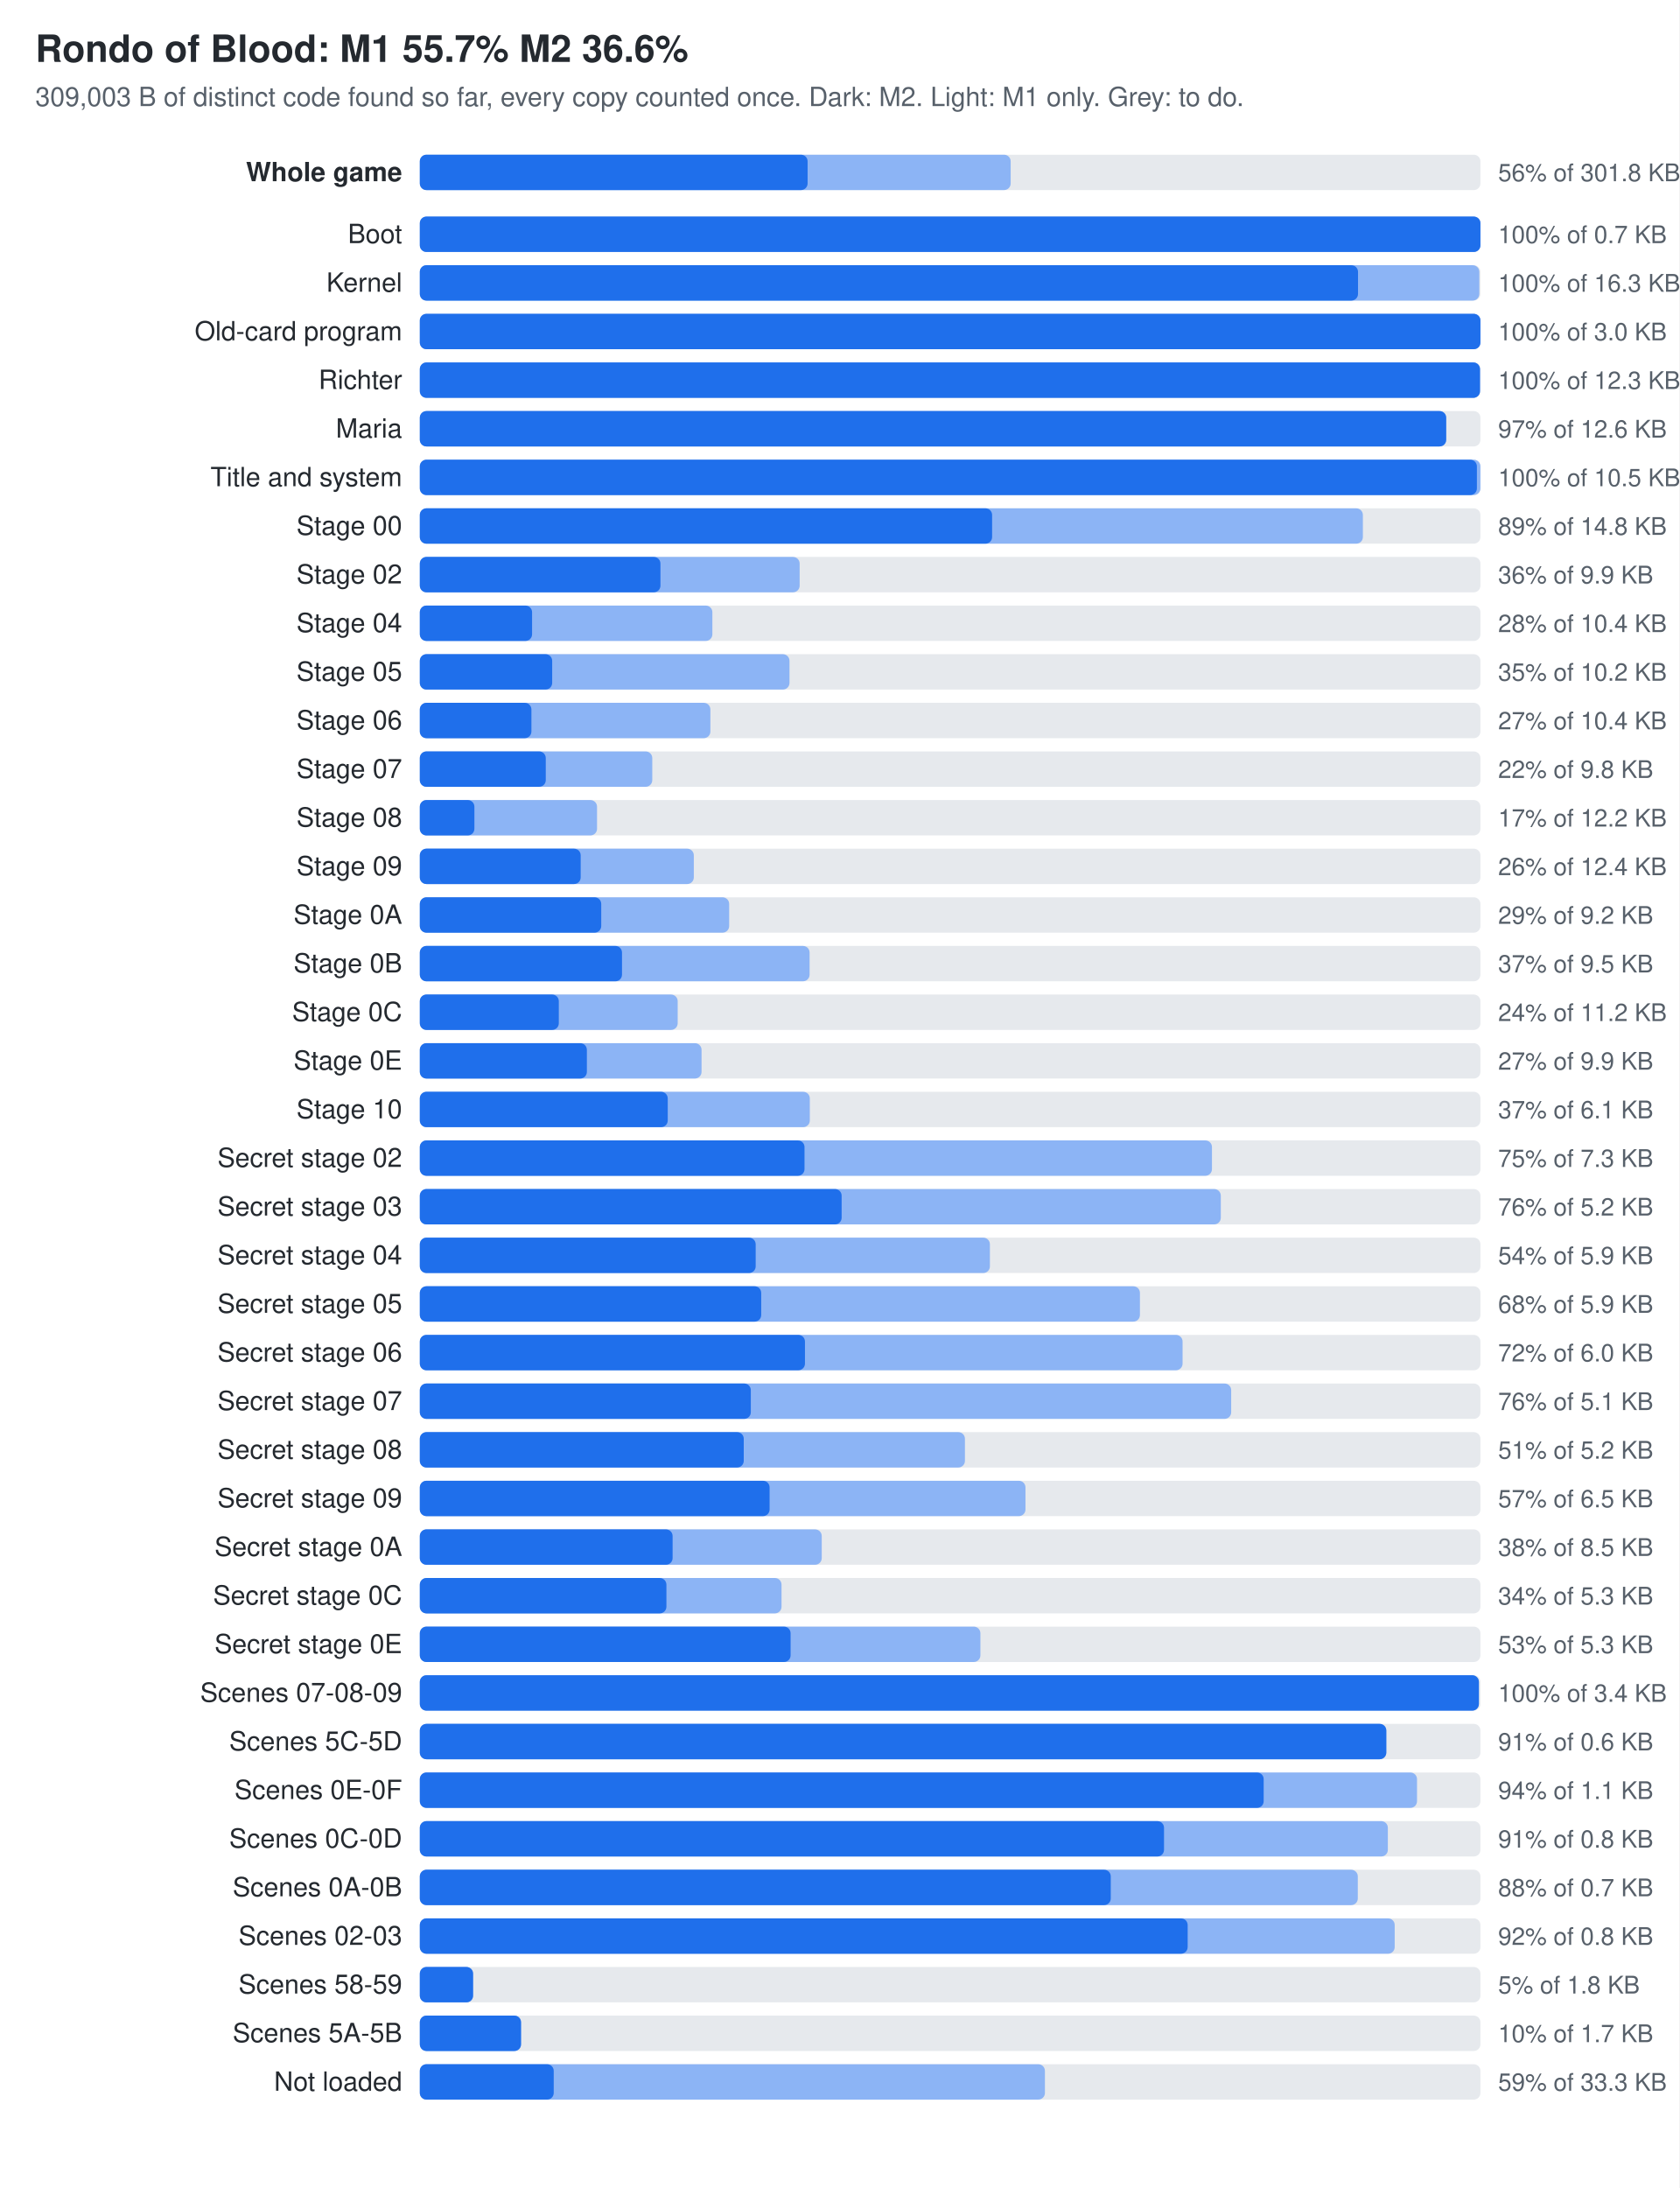
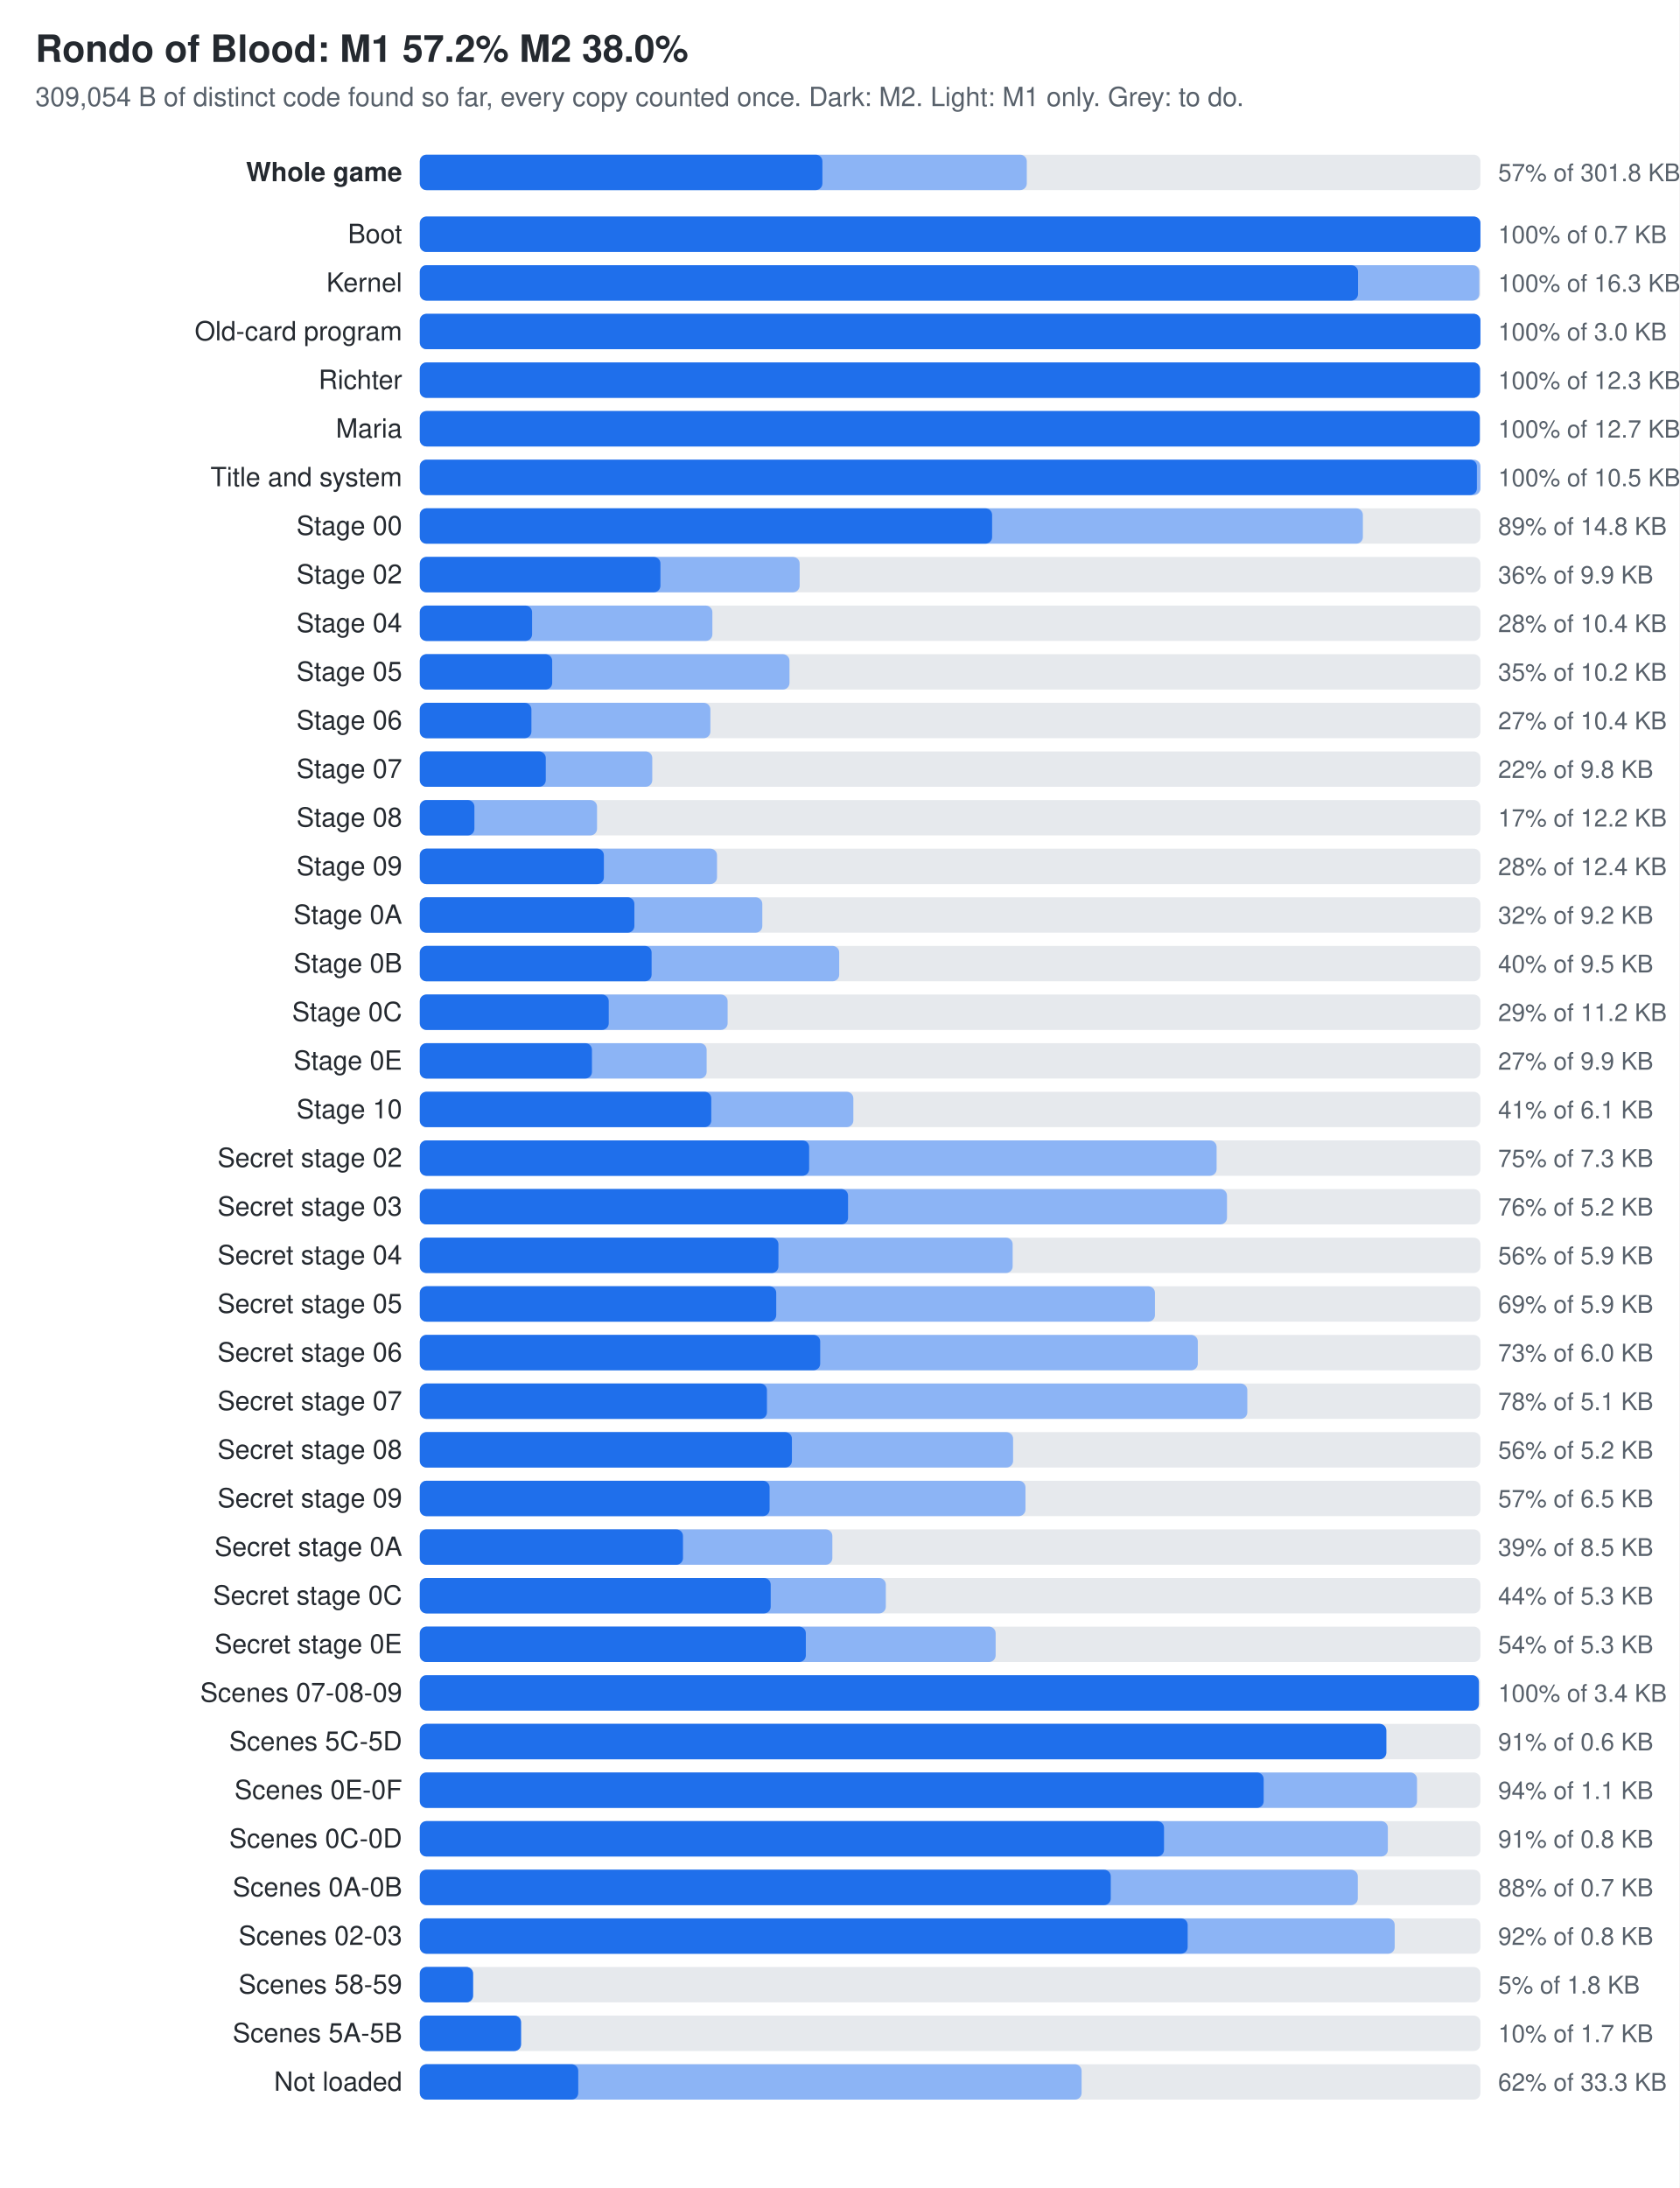
<svg xmlns="http://www.w3.org/2000/svg" width="760" height="990" viewBox="0 0 760 990" font-family="-apple-system,Segoe UI,Helvetica,Arial,sans-serif">
  <rect width="760" height="990" fill="#ffffff" />
-   <text x="16" y="28" font-size="17" font-weight="600" fill="#24292f">Rondo of Blood: M1 55.7%  M2 36.6%</text>
-   <text x="16" y="48" font-size="12" fill="#57606a">309,003 B of distinct code found so far, every copy counted once. Dark: M2. Light: M1 only. Grey: to do.</text>
+   <text x="16" y="28" font-size="17" font-weight="600" fill="#24292f">Rondo of Blood: M1 57.2%  M2 38.0%</text>
+   <text x="16" y="48" font-size="12" fill="#57606a">309,054 B of distinct code found so far, every copy counted once. Dark: M2. Light: M1 only. Grey: to do.</text>
  <text x="182" y="82" font-size="12" text-anchor="end" fill="#24292f" font-weight="600">Whole game</text>
  <rect x="190" y="70" width="480" height="16" rx="3" fill="#e6e9ed" />
-   <rect x="190" y="70" width="267.4" height="16" rx="3" fill="#8cb4f5" />
-   <rect x="190" y="70" width="175.5" height="16" rx="3" fill="#1f6feb" />
-   <text x="678" y="82" font-size="11" fill="#57606a">56% of 301.8 KB</text>
+   <rect x="190" y="70" width="274.7" height="16" rx="3" fill="#8cb4f5" />
+   <rect x="190" y="70" width="182.2" height="16" rx="3" fill="#1f6feb" />
+   <text x="678" y="82" font-size="11" fill="#57606a">57% of 301.8 KB</text>
  <text x="182" y="110" font-size="12" text-anchor="end" fill="#24292f">Boot</text>
  <rect x="190" y="98" width="480" height="16" rx="3" fill="#e6e9ed" />
  <rect x="190" y="98" width="480.0" height="16" rx="3" fill="#8cb4f5" />
  <rect x="190" y="98" width="480.0" height="16" rx="3" fill="#1f6feb" />
  <text x="678" y="110" font-size="11" fill="#57606a">100% of 0.7 KB</text>
  <text x="182" y="132" font-size="12" text-anchor="end" fill="#24292f">Kernel</text>
  <rect x="190" y="120" width="480" height="16" rx="3" fill="#e6e9ed" />
  <rect x="190" y="120" width="479.5" height="16" rx="3" fill="#8cb4f5" />
  <rect x="190" y="120" width="424.6" height="16" rx="3" fill="#1f6feb" />
  <text x="678" y="132" font-size="11" fill="#57606a">100% of 16.3 KB</text>
  <text x="182" y="154" font-size="12" text-anchor="end" fill="#24292f">Old-card program</text>
  <rect x="190" y="142" width="480" height="16" rx="3" fill="#e6e9ed" />
  <rect x="190" y="142" width="480.0" height="16" rx="3" fill="#8cb4f5" />
  <rect x="190" y="142" width="480.0" height="16" rx="3" fill="#1f6feb" />
  <text x="678" y="154" font-size="11" fill="#57606a">100% of 3.0 KB</text>
  <text x="182" y="176" font-size="12" text-anchor="end" fill="#24292f">Richter</text>
  <rect x="190" y="164" width="480" height="16" rx="3" fill="#e6e9ed" />
  <rect x="190" y="164" width="479.8" height="16" rx="3" fill="#8cb4f5" />
  <rect x="190" y="164" width="479.8" height="16" rx="3" fill="#1f6feb" />
  <text x="678" y="176" font-size="11" fill="#57606a">100% of 12.3 KB</text>
  <text x="182" y="198" font-size="12" text-anchor="end" fill="#24292f">Maria</text>
  <rect x="190" y="186" width="480" height="16" rx="3" fill="#e6e9ed" />
-   <rect x="190" y="186" width="464.5" height="16" rx="3" fill="#8cb4f5" />
-   <rect x="190" y="186" width="464.5" height="16" rx="3" fill="#1f6feb" />
-   <text x="678" y="198" font-size="11" fill="#57606a">97% of 12.6 KB</text>
+   <rect x="190" y="186" width="479.7" height="16" rx="3" fill="#8cb4f5" />
+   <rect x="190" y="186" width="479.7" height="16" rx="3" fill="#1f6feb" />
+   <text x="678" y="198" font-size="11" fill="#57606a">100% of 12.7 KB</text>
  <text x="182" y="220" font-size="12" text-anchor="end" fill="#24292f">Title and system</text>
  <rect x="190" y="208" width="480" height="16" rx="3" fill="#e6e9ed" />
  <rect x="190" y="208" width="480.0" height="16" rx="3" fill="#8cb4f5" />
  <rect x="190" y="208" width="478.4" height="16" rx="3" fill="#1f6feb" />
  <text x="678" y="220" font-size="11" fill="#57606a">100% of 10.5 KB</text>
  <text x="182" y="242" font-size="12" text-anchor="end" fill="#24292f">Stage 00</text>
  <rect x="190" y="230" width="480" height="16" rx="3" fill="#e6e9ed" />
  <rect x="190" y="230" width="426.8" height="16" rx="3" fill="#8cb4f5" />
  <rect x="190" y="230" width="259.0" height="16" rx="3" fill="#1f6feb" />
  <text x="678" y="242" font-size="11" fill="#57606a">89% of 14.8 KB</text>
  <text x="182" y="264" font-size="12" text-anchor="end" fill="#24292f">Stage 02</text>
  <rect x="190" y="252" width="480" height="16" rx="3" fill="#e6e9ed" />
  <rect x="190" y="252" width="171.9" height="16" rx="3" fill="#8cb4f5" />
  <rect x="190" y="252" width="108.9" height="16" rx="3" fill="#1f6feb" />
  <text x="678" y="264" font-size="11" fill="#57606a">36% of 9.9 KB</text>
  <text x="182" y="286" font-size="12" text-anchor="end" fill="#24292f">Stage 04</text>
  <rect x="190" y="274" width="480" height="16" rx="3" fill="#e6e9ed" />
  <rect x="190" y="274" width="132.4" height="16" rx="3" fill="#8cb4f5" />
  <rect x="190" y="274" width="50.8" height="16" rx="3" fill="#1f6feb" />
  <text x="678" y="286" font-size="11" fill="#57606a">28% of 10.4 KB</text>
  <text x="182" y="308" font-size="12" text-anchor="end" fill="#24292f">Stage 05</text>
  <rect x="190" y="296" width="480" height="16" rx="3" fill="#e6e9ed" />
  <rect x="190" y="296" width="167.3" height="16" rx="3" fill="#8cb4f5" />
  <rect x="190" y="296" width="59.9" height="16" rx="3" fill="#1f6feb" />
  <text x="678" y="308" font-size="11" fill="#57606a">35% of 10.2 KB</text>
  <text x="182" y="330" font-size="12" text-anchor="end" fill="#24292f">Stage 06</text>
  <rect x="190" y="318" width="480" height="16" rx="3" fill="#e6e9ed" />
  <rect x="190" y="318" width="131.5" height="16" rx="3" fill="#8cb4f5" />
  <rect x="190" y="318" width="50.5" height="16" rx="3" fill="#1f6feb" />
  <text x="678" y="330" font-size="11" fill="#57606a">27% of 10.4 KB</text>
  <text x="182" y="352" font-size="12" text-anchor="end" fill="#24292f">Stage 07</text>
  <rect x="190" y="340" width="480" height="16" rx="3" fill="#e6e9ed" />
  <rect x="190" y="340" width="105.2" height="16" rx="3" fill="#8cb4f5" />
  <rect x="190" y="340" width="57.0" height="16" rx="3" fill="#1f6feb" />
  <text x="678" y="352" font-size="11" fill="#57606a">22% of 9.8 KB</text>
  <text x="182" y="374" font-size="12" text-anchor="end" fill="#24292f">Stage 08</text>
  <rect x="190" y="362" width="480" height="16" rx="3" fill="#e6e9ed" />
  <rect x="190" y="362" width="80.2" height="16" rx="3" fill="#8cb4f5" />
  <rect x="190" y="362" width="24.7" height="16" rx="3" fill="#1f6feb" />
  <text x="678" y="374" font-size="11" fill="#57606a">17% of 12.2 KB</text>
  <text x="182" y="396" font-size="12" text-anchor="end" fill="#24292f">Stage 09</text>
  <rect x="190" y="384" width="480" height="16" rx="3" fill="#e6e9ed" />
-   <rect x="190" y="384" width="124.0" height="16" rx="3" fill="#8cb4f5" />
-   <rect x="190" y="384" width="72.8" height="16" rx="3" fill="#1f6feb" />
-   <text x="678" y="396" font-size="11" fill="#57606a">26% of 12.4 KB</text>
+   <rect x="190" y="384" width="134.5" height="16" rx="3" fill="#8cb4f5" />
+   <rect x="190" y="384" width="83.3" height="16" rx="3" fill="#1f6feb" />
+   <text x="678" y="396" font-size="11" fill="#57606a">28% of 12.4 KB</text>
  <text x="182" y="418" font-size="12" text-anchor="end" fill="#24292f">Stage 0A</text>
  <rect x="190" y="406" width="480" height="16" rx="3" fill="#e6e9ed" />
-   <rect x="190" y="406" width="140.0" height="16" rx="3" fill="#8cb4f5" />
-   <rect x="190" y="406" width="82.1" height="16" rx="3" fill="#1f6feb" />
-   <text x="678" y="418" font-size="11" fill="#57606a">29% of 9.2 KB</text>
+   <rect x="190" y="406" width="155.0" height="16" rx="3" fill="#8cb4f5" />
+   <rect x="190" y="406" width="97.1" height="16" rx="3" fill="#1f6feb" />
+   <text x="678" y="418" font-size="11" fill="#57606a">32% of 9.2 KB</text>
  <text x="182" y="440" font-size="12" text-anchor="end" fill="#24292f">Stage 0B</text>
  <rect x="190" y="428" width="480" height="16" rx="3" fill="#e6e9ed" />
-   <rect x="190" y="428" width="176.4" height="16" rx="3" fill="#8cb4f5" />
-   <rect x="190" y="428" width="91.5" height="16" rx="3" fill="#1f6feb" />
-   <text x="678" y="440" font-size="11" fill="#57606a">37% of 9.5 KB</text>
+   <rect x="190" y="428" width="189.8" height="16" rx="3" fill="#8cb4f5" />
+   <rect x="190" y="428" width="104.9" height="16" rx="3" fill="#1f6feb" />
+   <text x="678" y="440" font-size="11" fill="#57606a">40% of 9.5 KB</text>
  <text x="182" y="462" font-size="12" text-anchor="end" fill="#24292f">Stage 0C</text>
  <rect x="190" y="450" width="480" height="16" rx="3" fill="#e6e9ed" />
-   <rect x="190" y="450" width="116.7" height="16" rx="3" fill="#8cb4f5" />
-   <rect x="190" y="450" width="62.9" height="16" rx="3" fill="#1f6feb" />
-   <text x="678" y="462" font-size="11" fill="#57606a">24% of 11.2 KB</text>
+   <rect x="190" y="450" width="139.3" height="16" rx="3" fill="#8cb4f5" />
+   <rect x="190" y="450" width="85.5" height="16" rx="3" fill="#1f6feb" />
+   <text x="678" y="462" font-size="11" fill="#57606a">29% of 11.2 KB</text>
  <text x="182" y="484" font-size="12" text-anchor="end" fill="#24292f">Stage 0E</text>
  <rect x="190" y="472" width="480" height="16" rx="3" fill="#e6e9ed" />
-   <rect x="190" y="472" width="127.5" height="16" rx="3" fill="#8cb4f5" />
-   <rect x="190" y="472" width="75.6" height="16" rx="3" fill="#1f6feb" />
+   <rect x="190" y="472" width="129.8" height="16" rx="3" fill="#8cb4f5" />
+   <rect x="190" y="472" width="77.9" height="16" rx="3" fill="#1f6feb" />
  <text x="678" y="484" font-size="11" fill="#57606a">27% of 9.9 KB</text>
  <text x="182" y="506" font-size="12" text-anchor="end" fill="#24292f">Stage 10</text>
  <rect x="190" y="494" width="480" height="16" rx="3" fill="#e6e9ed" />
-   <rect x="190" y="494" width="176.5" height="16" rx="3" fill="#8cb4f5" />
-   <rect x="190" y="494" width="112.2" height="16" rx="3" fill="#1f6feb" />
-   <text x="678" y="506" font-size="11" fill="#57606a">37% of 6.1 KB</text>
+   <rect x="190" y="494" width="196.2" height="16" rx="3" fill="#8cb4f5" />
+   <rect x="190" y="494" width="131.9" height="16" rx="3" fill="#1f6feb" />
+   <text x="678" y="506" font-size="11" fill="#57606a">41% of 6.1 KB</text>
  <text x="182" y="528" font-size="12" text-anchor="end" fill="#24292f">Secret stage 02</text>
  <rect x="190" y="516" width="480" height="16" rx="3" fill="#e6e9ed" />
-   <rect x="190" y="516" width="358.5" height="16" rx="3" fill="#8cb4f5" />
-   <rect x="190" y="516" width="174.1" height="16" rx="3" fill="#1f6feb" />
+   <rect x="190" y="516" width="360.6" height="16" rx="3" fill="#8cb4f5" />
+   <rect x="190" y="516" width="176.2" height="16" rx="3" fill="#1f6feb" />
  <text x="678" y="528" font-size="11" fill="#57606a">75% of 7.3 KB</text>
  <text x="182" y="550" font-size="12" text-anchor="end" fill="#24292f">Secret stage 03</text>
  <rect x="190" y="538" width="480" height="16" rx="3" fill="#e6e9ed" />
-   <rect x="190" y="538" width="362.5" height="16" rx="3" fill="#8cb4f5" />
-   <rect x="190" y="538" width="190.9" height="16" rx="3" fill="#1f6feb" />
+   <rect x="190" y="538" width="365.3" height="16" rx="3" fill="#8cb4f5" />
+   <rect x="190" y="538" width="193.8" height="16" rx="3" fill="#1f6feb" />
  <text x="678" y="550" font-size="11" fill="#57606a">76% of 5.2 KB</text>
  <text x="182" y="572" font-size="12" text-anchor="end" fill="#24292f">Secret stage 04</text>
  <rect x="190" y="560" width="480" height="16" rx="3" fill="#e6e9ed" />
-   <rect x="190" y="560" width="258.0" height="16" rx="3" fill="#8cb4f5" />
-   <rect x="190" y="560" width="152.0" height="16" rx="3" fill="#1f6feb" />
-   <text x="678" y="572" font-size="11" fill="#57606a">54% of 5.9 KB</text>
+   <rect x="190" y="560" width="268.3" height="16" rx="3" fill="#8cb4f5" />
+   <rect x="190" y="560" width="162.3" height="16" rx="3" fill="#1f6feb" />
+   <text x="678" y="572" font-size="11" fill="#57606a">56% of 5.9 KB</text>
  <text x="182" y="594" font-size="12" text-anchor="end" fill="#24292f">Secret stage 05</text>
  <rect x="190" y="582" width="480" height="16" rx="3" fill="#e6e9ed" />
-   <rect x="190" y="582" width="325.9" height="16" rx="3" fill="#8cb4f5" />
-   <rect x="190" y="582" width="154.5" height="16" rx="3" fill="#1f6feb" />
-   <text x="678" y="594" font-size="11" fill="#57606a">68% of 5.9 KB</text>
+   <rect x="190" y="582" width="332.7" height="16" rx="3" fill="#8cb4f5" />
+   <rect x="190" y="582" width="161.3" height="16" rx="3" fill="#1f6feb" />
+   <text x="678" y="594" font-size="11" fill="#57606a">69% of 5.9 KB</text>
  <text x="182" y="616" font-size="12" text-anchor="end" fill="#24292f">Secret stage 06</text>
  <rect x="190" y="604" width="480" height="16" rx="3" fill="#e6e9ed" />
-   <rect x="190" y="604" width="345.2" height="16" rx="3" fill="#8cb4f5" />
-   <rect x="190" y="604" width="174.3" height="16" rx="3" fill="#1f6feb" />
-   <text x="678" y="616" font-size="11" fill="#57606a">72% of 6.0 KB</text>
+   <rect x="190" y="604" width="352.1" height="16" rx="3" fill="#8cb4f5" />
+   <rect x="190" y="604" width="181.2" height="16" rx="3" fill="#1f6feb" />
+   <text x="678" y="616" font-size="11" fill="#57606a">73% of 6.0 KB</text>
  <text x="182" y="638" font-size="12" text-anchor="end" fill="#24292f">Secret stage 07</text>
  <rect x="190" y="626" width="480" height="16" rx="3" fill="#e6e9ed" />
-   <rect x="190" y="626" width="367.2" height="16" rx="3" fill="#8cb4f5" />
-   <rect x="190" y="626" width="149.8" height="16" rx="3" fill="#1f6feb" />
-   <text x="678" y="638" font-size="11" fill="#57606a">76% of 5.1 KB</text>
+   <rect x="190" y="626" width="374.5" height="16" rx="3" fill="#8cb4f5" />
+   <rect x="190" y="626" width="157.1" height="16" rx="3" fill="#1f6feb" />
+   <text x="678" y="638" font-size="11" fill="#57606a">78% of 5.1 KB</text>
  <text x="182" y="660" font-size="12" text-anchor="end" fill="#24292f">Secret stage 08</text>
  <rect x="190" y="648" width="480" height="16" rx="3" fill="#e6e9ed" />
-   <rect x="190" y="648" width="246.7" height="16" rx="3" fill="#8cb4f5" />
-   <rect x="190" y="648" width="146.6" height="16" rx="3" fill="#1f6feb" />
-   <text x="678" y="660" font-size="11" fill="#57606a">51% of 5.2 KB</text>
+   <rect x="190" y="648" width="268.5" height="16" rx="3" fill="#8cb4f5" />
+   <rect x="190" y="648" width="168.4" height="16" rx="3" fill="#1f6feb" />
+   <text x="678" y="660" font-size="11" fill="#57606a">56% of 5.2 KB</text>
  <text x="182" y="682" font-size="12" text-anchor="end" fill="#24292f">Secret stage 09</text>
  <rect x="190" y="670" width="480" height="16" rx="3" fill="#e6e9ed" />
  <rect x="190" y="670" width="274.1" height="16" rx="3" fill="#8cb4f5" />
  <rect x="190" y="670" width="158.3" height="16" rx="3" fill="#1f6feb" />
  <text x="678" y="682" font-size="11" fill="#57606a">57% of 6.5 KB</text>
  <text x="182" y="704" font-size="12" text-anchor="end" fill="#24292f">Secret stage 0A</text>
  <rect x="190" y="692" width="480" height="16" rx="3" fill="#e6e9ed" />
-   <rect x="190" y="692" width="181.9" height="16" rx="3" fill="#8cb4f5" />
-   <rect x="190" y="692" width="114.4" height="16" rx="3" fill="#1f6feb" />
-   <text x="678" y="704" font-size="11" fill="#57606a">38% of 8.5 KB</text>
+   <rect x="190" y="692" width="186.7" height="16" rx="3" fill="#8cb4f5" />
+   <rect x="190" y="692" width="119.1" height="16" rx="3" fill="#1f6feb" />
+   <text x="678" y="704" font-size="11" fill="#57606a">39% of 8.5 KB</text>
  <text x="182" y="726" font-size="12" text-anchor="end" fill="#24292f">Secret stage 0C</text>
  <rect x="190" y="714" width="480" height="16" rx="3" fill="#e6e9ed" />
-   <rect x="190" y="714" width="163.7" height="16" rx="3" fill="#8cb4f5" />
-   <rect x="190" y="714" width="111.6" height="16" rx="3" fill="#1f6feb" />
-   <text x="678" y="726" font-size="11" fill="#57606a">34% of 5.3 KB</text>
+   <rect x="190" y="714" width="210.9" height="16" rx="3" fill="#8cb4f5" />
+   <rect x="190" y="714" width="158.8" height="16" rx="3" fill="#1f6feb" />
+   <text x="678" y="726" font-size="11" fill="#57606a">44% of 5.3 KB</text>
  <text x="182" y="748" font-size="12" text-anchor="end" fill="#24292f">Secret stage 0E</text>
  <rect x="190" y="736" width="480" height="16" rx="3" fill="#e6e9ed" />
-   <rect x="190" y="736" width="253.7" height="16" rx="3" fill="#8cb4f5" />
-   <rect x="190" y="736" width="167.8" height="16" rx="3" fill="#1f6feb" />
-   <text x="678" y="748" font-size="11" fill="#57606a">53% of 5.3 KB</text>
+   <rect x="190" y="736" width="260.6" height="16" rx="3" fill="#8cb4f5" />
+   <rect x="190" y="736" width="174.7" height="16" rx="3" fill="#1f6feb" />
+   <text x="678" y="748" font-size="11" fill="#57606a">54% of 5.3 KB</text>
  <text x="182" y="770" font-size="12" text-anchor="end" fill="#24292f">Scenes 07-08-09</text>
  <rect x="190" y="758" width="480" height="16" rx="3" fill="#e6e9ed" />
  <rect x="190" y="758" width="479.3" height="16" rx="3" fill="#8cb4f5" />
  <rect x="190" y="758" width="479.3" height="16" rx="3" fill="#1f6feb" />
  <text x="678" y="770" font-size="11" fill="#57606a">100% of 3.4 KB</text>
  <text x="182" y="792" font-size="12" text-anchor="end" fill="#24292f">Scenes 5C-5D</text>
  <rect x="190" y="780" width="480" height="16" rx="3" fill="#e6e9ed" />
  <rect x="190" y="780" width="437.4" height="16" rx="3" fill="#8cb4f5" />
  <rect x="190" y="780" width="437.4" height="16" rx="3" fill="#1f6feb" />
  <text x="678" y="792" font-size="11" fill="#57606a">91% of 0.6 KB</text>
  <text x="182" y="814" font-size="12" text-anchor="end" fill="#24292f">Scenes 0E-0F</text>
  <rect x="190" y="802" width="480" height="16" rx="3" fill="#e6e9ed" />
  <rect x="190" y="802" width="451.3" height="16" rx="3" fill="#8cb4f5" />
  <rect x="190" y="802" width="381.9" height="16" rx="3" fill="#1f6feb" />
  <text x="678" y="814" font-size="11" fill="#57606a">94% of 1.1 KB</text>
  <text x="182" y="836" font-size="12" text-anchor="end" fill="#24292f">Scenes 0C-0D</text>
  <rect x="190" y="824" width="480" height="16" rx="3" fill="#e6e9ed" />
  <rect x="190" y="824" width="438.1" height="16" rx="3" fill="#8cb4f5" />
  <rect x="190" y="824" width="336.8" height="16" rx="3" fill="#1f6feb" />
  <text x="678" y="836" font-size="11" fill="#57606a">91% of 0.8 KB</text>
  <text x="182" y="858" font-size="12" text-anchor="end" fill="#24292f">Scenes 0A-0B</text>
  <rect x="190" y="846" width="480" height="16" rx="3" fill="#e6e9ed" />
  <rect x="190" y="846" width="424.5" height="16" rx="3" fill="#8cb4f5" />
  <rect x="190" y="846" width="312.7" height="16" rx="3" fill="#1f6feb" />
  <text x="678" y="858" font-size="11" fill="#57606a">88% of 0.7 KB</text>
  <text x="182" y="880" font-size="12" text-anchor="end" fill="#24292f">Scenes 02-03</text>
  <rect x="190" y="868" width="480" height="16" rx="3" fill="#e6e9ed" />
  <rect x="190" y="868" width="441.2" height="16" rx="3" fill="#8cb4f5" />
  <rect x="190" y="868" width="347.5" height="16" rx="3" fill="#1f6feb" />
  <text x="678" y="880" font-size="11" fill="#57606a">92% of 0.8 KB</text>
  <text x="182" y="902" font-size="12" text-anchor="end" fill="#24292f">Scenes 58-59</text>
  <rect x="190" y="890" width="480" height="16" rx="3" fill="#e6e9ed" />
  <rect x="190" y="890" width="24.1" height="16" rx="3" fill="#8cb4f5" />
  <rect x="190" y="890" width="24.1" height="16" rx="3" fill="#1f6feb" />
  <text x="678" y="902" font-size="11" fill="#57606a">5% of 1.8 KB</text>
  <text x="182" y="924" font-size="12" text-anchor="end" fill="#24292f">Scenes 5A-5B</text>
  <rect x="190" y="912" width="480" height="16" rx="3" fill="#e6e9ed" />
  <rect x="190" y="912" width="45.8" height="16" rx="3" fill="#8cb4f5" />
  <rect x="190" y="912" width="45.8" height="16" rx="3" fill="#1f6feb" />
  <text x="678" y="924" font-size="11" fill="#57606a">10% of 1.7 KB</text>
  <text x="182" y="946" font-size="12" text-anchor="end" fill="#24292f">Not loaded</text>
  <rect x="190" y="934" width="480" height="16" rx="3" fill="#e6e9ed" />
-   <rect x="190" y="934" width="282.9" height="16" rx="3" fill="#8cb4f5" />
-   <rect x="190" y="934" width="60.6" height="16" rx="3" fill="#1f6feb" />
-   <text x="678" y="946" font-size="11" fill="#57606a">59% of 33.3 KB</text>
+   <rect x="190" y="934" width="299.5" height="16" rx="3" fill="#8cb4f5" />
+   <rect x="190" y="934" width="71.7" height="16" rx="3" fill="#1f6feb" />
+   <text x="678" y="946" font-size="11" fill="#57606a">62% of 33.3 KB</text>
</svg>
